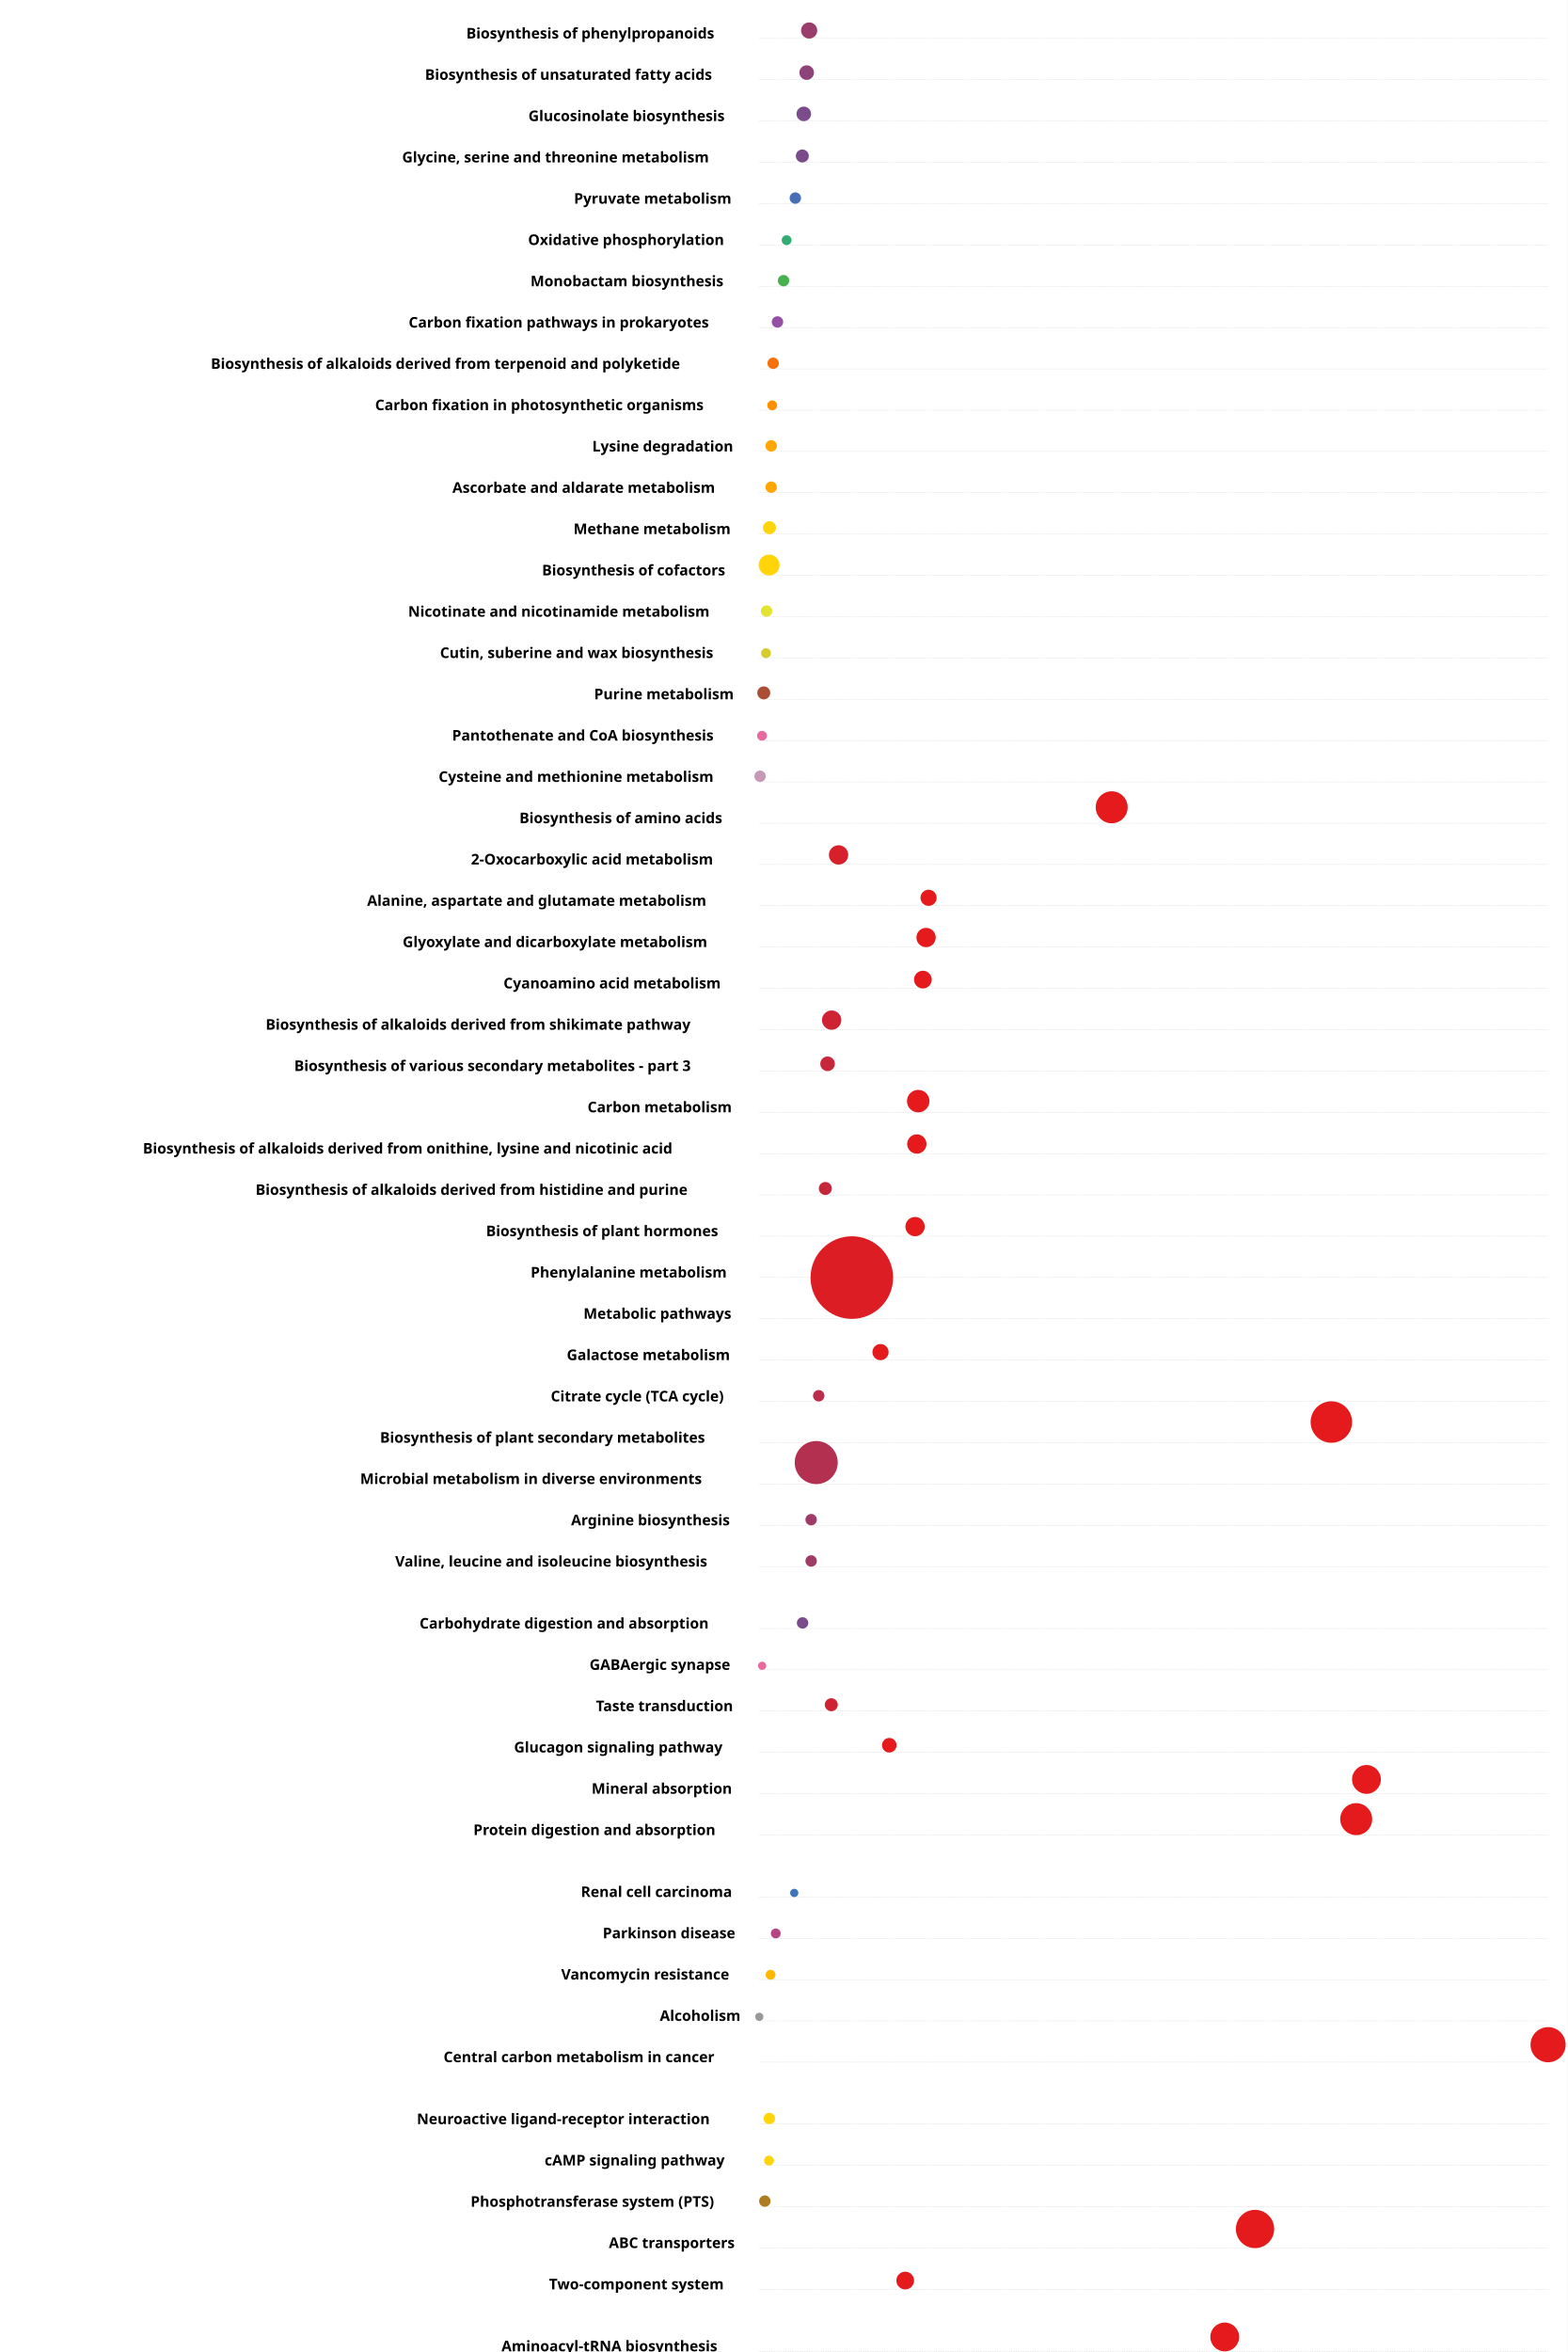
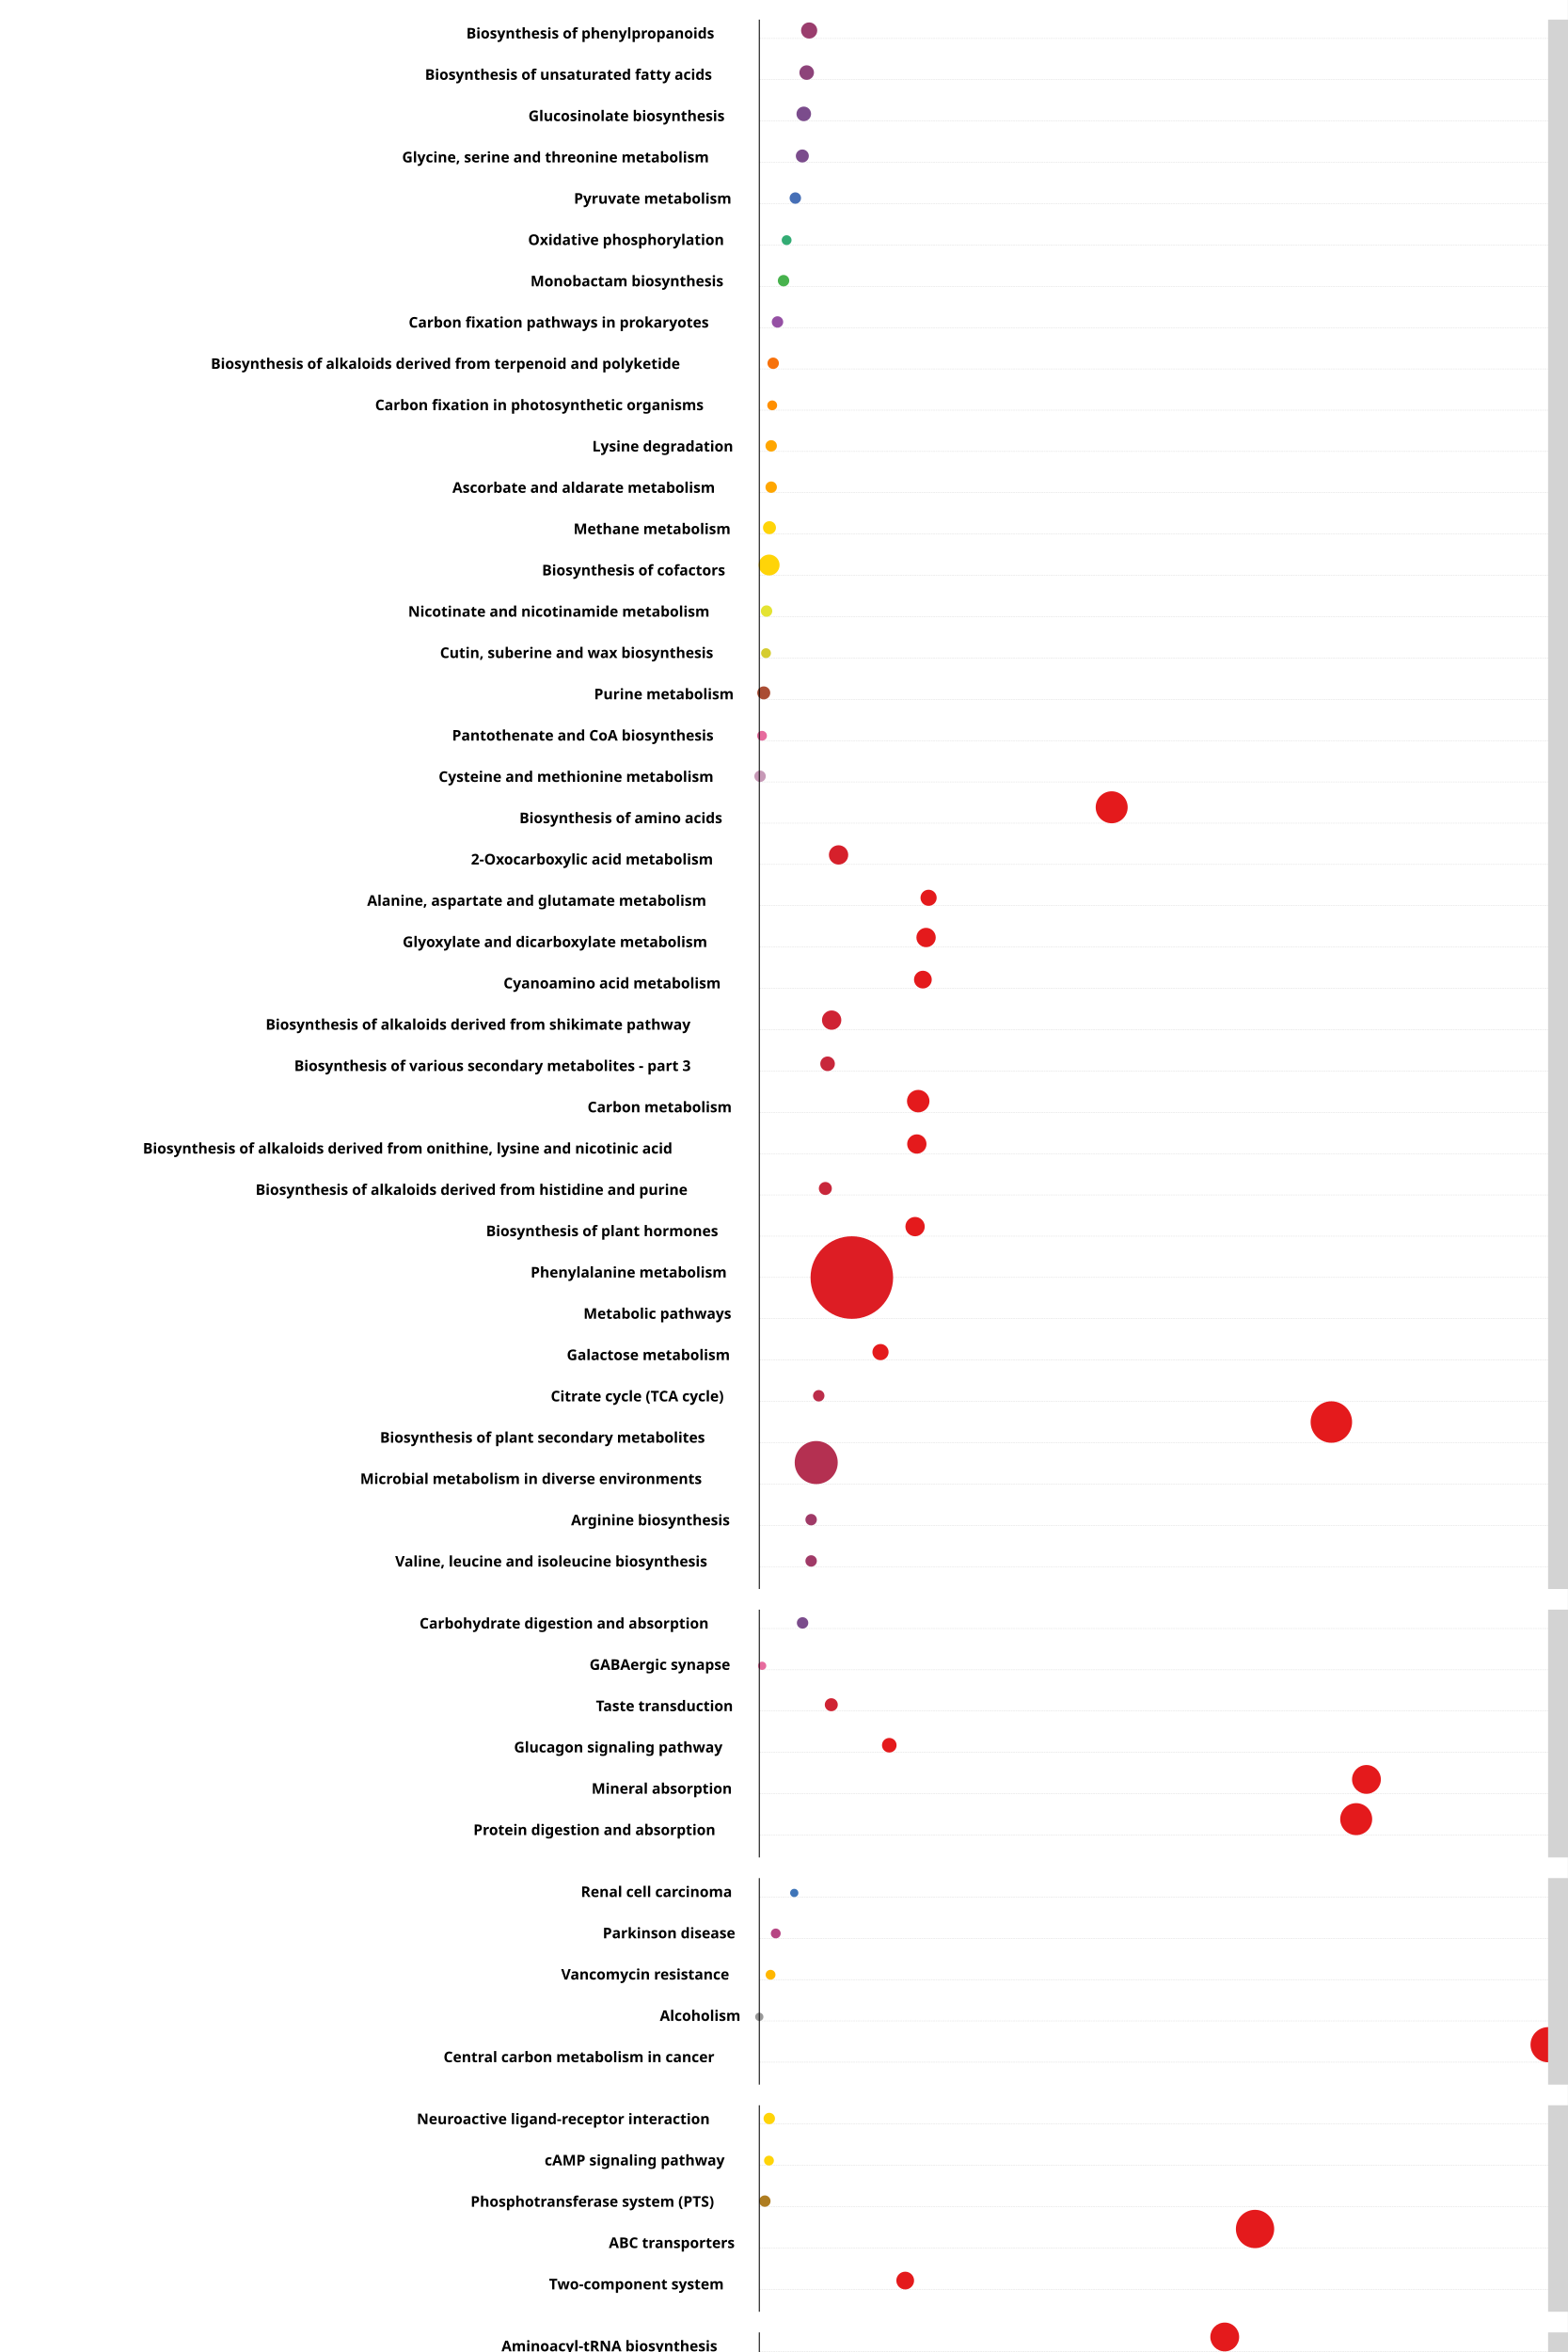
<svg xmlns="http://www.w3.org/2000/svg" preserveAspectRatio="xMaxYMax" width="8000" height="12000" viewBox="0 0 8000 12000">
  <rect x="0" y="0" width="8000" height="12000" style="fill: #FFFFFF" />
  <text x="2379.594" y="196.322" style="font-style: strong;font-weight:bold;font-size: 75px;font-family: Microsoft YaHei;color: black;fill: #000000;">Biosynthesis of phenylpropanoids</text>
  <line x1="3874.739" x2="7900" y1="196.322" y2="196.322" style="stroke: #D3D3D3; stroke-width: 2px; stroke-dash: dash;" stroke-dasharray="8 4" />
  <path d="M 4087.946,155.075 a 41.246 41.246 0 1 1 0 1 z" style="fill: #9A3D6D" />
  <text x="2168.657" y="407.036" style="font-style: strong;font-weight:bold;font-size: 75px;font-family: Microsoft YaHei;color: black;fill: #000000;">Biosynthesis of unsaturated fatty acids</text>
  <line x1="3874.739" x2="7900" y1="407.036" y2="407.036" style="stroke: #D3D3D3; stroke-width: 2px; stroke-dash: dash;" stroke-dasharray="8 4" />
  <path d="M 4079.365,369.825 a 37.211 37.211 0 1 1 0 1 z" style="fill: #8D437A" />
  <text x="2696.53" y="617.75" style="font-style: strong;font-weight:bold;font-size: 75px;font-family: Microsoft YaHei;color: black;fill: #000000;">Glucosinolate biosynthesis</text>
  <line x1="3874.739" x2="7900" y1="617.75" y2="617.75" style="stroke: #D3D3D3; stroke-width: 2px; stroke-dash: dash;" stroke-dasharray="8 4" />
  <path d="M 4064.514,580.539 a 37.211 37.211 0 1 1 0 1 z" style="fill: #7B4C8C" />
  <text x="2052.039" y="828.464" style="font-style: strong;font-weight:bold;font-size: 75px;font-family: Microsoft YaHei;color: black;fill: #000000;">Glycine, serine and threonine metabolism</text>
  <line x1="3874.739" x2="7900" y1="828.464" y2="828.464" style="stroke: #D3D3D3; stroke-width: 2px; stroke-dash: dash;" stroke-dasharray="8 4" />
  <path d="M 4061.166,795.288 a 33.176 33.176 0 1 1 0 1 z" style="fill: #7B4C8C" />
  <text x="2928.87" y="1039.179" style="font-style: strong;font-weight:bold;font-size: 75px;font-family: Microsoft YaHei;color: black;fill: #000000;">Pyruvate metabolism</text>
  <line x1="3874.739" x2="7900" y1="1039.179" y2="1039.179" style="stroke: #D3D3D3; stroke-width: 2px; stroke-dash: dash;" stroke-dasharray="8 4" />
  <path d="M 4029.441,1010.038 a 29.141 29.141 0 1 1 0 1 z" style="fill: #466FB6" />
  <text x="2694.698" y="1249.893" style="font-style: strong;font-weight:bold;font-size: 75px;font-family: Microsoft YaHei;color: black;fill: #000000;">Oxidative phosphorylation</text>
  <line x1="3874.739" x2="7900" y1="1249.893" y2="1249.893" style="stroke: #D3D3D3; stroke-width: 2px; stroke-dash: dash;" stroke-dasharray="8 4" />
  <path d="M 3989.105,1224.787 a 25.106 25.106 0 1 1 0 1 z" style="fill: #33AC74" />
  <text x="2707.068" y="1460.607" style="font-style: strong;font-weight:bold;font-size: 75px;font-family: Microsoft YaHei;color: black;fill: #000000;">Monobactam biosynthesis</text>
  <line x1="3874.739" x2="7900" y1="1460.607" y2="1460.607" style="stroke: #D3D3D3; stroke-width: 2px; stroke-dash: dash;" stroke-dasharray="8 4" />
  <path d="M 3969.345,1431.466 a 29.141 29.141 0 1 1 0 1 z" style="fill: #47B24D" />
  <text x="2085.405" y="1671.322" style="font-style: strong;font-weight:bold;font-size: 75px;font-family: Microsoft YaHei;color: black;fill: #000000;">Carbon fixation pathways in prokaryotes</text>
  <line x1="3874.739" x2="7900" y1="1671.322" y2="1671.322" style="stroke: #D3D3D3; stroke-width: 2px; stroke-dash: dash;" stroke-dasharray="8 4" />
  <path d="M 3938.46,1642.18 a 29.141 29.141 0 1 1 0 1 z" style="fill: #9550A4" />
  <text x="1075.721" y="1882.036" style="font-style: strong;font-weight:bold;font-size: 75px;font-family: Microsoft YaHei;color: black;fill: #000000;">Biosynthesis of alkaloids derived from terpenoid and polyketide</text>
  <line x1="3874.739" x2="7900" y1="1882.036" y2="1882.036" style="stroke: #D3D3D3; stroke-width: 2px; stroke-dash: dash;" stroke-dasharray="8 4" />
  <path d="M 3916.484,1852.894 a 29.141 29.141 0 1 1 0 1 z" style="fill: #F7710A" />
  <text x="1914.222" y="2092.75" style="font-style: strong;font-weight:bold;font-size: 75px;font-family: Microsoft YaHei;color: black;fill: #000000;">Carbon fixation in photosynthetic organisms</text>
  <line x1="3874.739" x2="7900" y1="2092.75" y2="2092.75" style="stroke: #D3D3D3; stroke-width: 2px; stroke-dash: dash;" stroke-dasharray="8 4" />
  <path d="M 3915.505,2067.644 a 25.106 25.106 0 1 1 0 1 z" style="fill: #FF8F00" />
  <text x="3022.295" y="2303.464" style="font-style: strong;font-weight:bold;font-size: 75px;font-family: Microsoft YaHei;color: black;fill: #000000;">Lysine degradation</text>
  <line x1="3874.739" x2="7900" y1="2303.464" y2="2303.464" style="stroke: #D3D3D3; stroke-width: 2px; stroke-dash: dash;" stroke-dasharray="8 4" />
  <path d="M 3906.263,2274.323 a 29.141 29.141 0 1 1 0 1 z" style="fill: #FFA600" />
  <text x="2308.55" y="2514.178" style="font-style: strong;font-weight:bold;font-size: 75px;font-family: Microsoft YaHei;color: black;fill: #000000;">Ascorbate and aldarate metabolism</text>
  <line x1="3874.739" x2="7900" y1="2514.178" y2="2514.178" style="stroke: #D3D3D3; stroke-width: 2px; stroke-dash: dash;" stroke-dasharray="8 4" />
  <path d="M 3906.263,2485.037 a 29.141 29.141 0 1 1 0 1 z" style="fill: #FFA600" />
  <text x="2926.795" y="2724.893" style="font-style: strong;font-weight:bold;font-size: 75px;font-family: Microsoft YaHei;color: black;fill: #000000;">Methane metabolism</text>
  <line x1="3874.739" x2="7900" y1="2724.893" y2="2724.893" style="stroke: #D3D3D3; stroke-width: 2px; stroke-dash: dash;" stroke-dasharray="8 4" />
  <path d="M 3893.486,2691.717 a 33.176 33.176 0 1 1 0 1 z" style="fill: #FFD408" />
  <text x="2765.825" y="2935.607" style="font-style: strong;font-weight:bold;font-size: 75px;font-family: Microsoft YaHei;color: black;fill: #000000;">Biosynthesis of cofactors</text>
  <line x1="3874.739" x2="7900" y1="2935.607" y2="2935.607" style="stroke: #D3D3D3; stroke-width: 2px; stroke-dash: dash;" stroke-dasharray="8 4" />
  <path d="M 3871.558,2882.256 a 53.351 53.351 0 1 1 0 1 z" style="fill: #FFD408" />
  <text x="2082.719" y="3146.322" style="font-style: strong;font-weight:bold;font-size: 75px;font-family: Microsoft YaHei;color: black;fill: #000000;">Nicotinate and nicotinamide metabolism</text>
  <line x1="3874.739" x2="7900" y1="3146.322" y2="3146.322" style="stroke: #D3D3D3; stroke-width: 2px; stroke-dash: dash;" stroke-dasharray="8 4" />
  <path d="M 3882.64,3117.18 a 29.141 29.141 0 1 1 0 1 z" style="fill: #E4E332" />
  <text x="2245.48" y="3357.036" style="font-style: strong;font-weight:bold;font-size: 75px;font-family: Microsoft YaHei;color: black;fill: #000000;">Cutin, suberine and wax biosynthesis</text>
  <line x1="3874.739" x2="7900" y1="3357.036" y2="3357.036" style="stroke: #D3D3D3; stroke-width: 2px; stroke-dash: dash;" stroke-dasharray="8 4" />
  <path d="M 3883.92,3331.929 a 25.106 25.106 0 1 1 0 1 z" style="fill: #D5CC2E" />
  <text x="3031.735" y="3567.75" style="font-style: strong;font-weight:bold;font-size: 75px;font-family: Microsoft YaHei;color: black;fill: #000000;">Purine metabolism</text>
  <line x1="3874.739" x2="7900" y1="3567.75" y2="3567.75" style="stroke: #D3D3D3; stroke-width: 2px; stroke-dash: dash;" stroke-dasharray="8 4" />
  <path d="M 3864.35,3534.574 a 33.176 33.176 0 1 1 0 1 z" style="fill: #AA4D34" />
  <text x="2307.044" y="3778.465" style="font-style: strong;font-weight:bold;font-size: 75px;font-family: Microsoft YaHei;color: black;fill: #000000;">Pantothenate and CoA biosynthesis</text>
  <line x1="3874.739" x2="7900" y1="3778.465" y2="3778.465" style="stroke: #D3D3D3; stroke-width: 2px; stroke-dash: dash;" stroke-dasharray="8 4" />
  <path d="M 3863.477,3753.358 a 25.106 25.106 0 1 1 0 1 z" style="fill: #E76B9E" />
  <text x="2238.318" y="3989.179" style="font-style: strong;font-weight:bold;font-size: 75px;font-family: Microsoft YaHei;color: black;fill: #000000;">Cysteine and methionine metabolism</text>
  <line x1="3874.739" x2="7900" y1="3989.179" y2="3989.179" style="stroke: #D3D3D3; stroke-width: 2px; stroke-dash: dash;" stroke-dasharray="8 4" />
  <path d="M 3849.569,3960.038 a 29.141 29.141 0 1 1 0 1 z" style="fill: #C799B7" />
  <text x="2650.427" y="4199.894" style="font-style: strong;font-weight:bold;font-size: 75px;font-family: Microsoft YaHei;color: black;fill: #000000;">Biosynthesis of amino acids</text>
  <line x1="3874.739" x2="7900" y1="4199.894" y2="4199.894" style="stroke: #D3D3D3; stroke-width: 2px; stroke-dash: dash;" stroke-dasharray="8 4" />
  <path d="M 5591.426,4118.298 a 81.596 81.596 0 1 1 0 1 z" style="fill: #E41A1C" />
  <text x="2403.479" y="4410.608" style="font-style: strong;font-weight:bold;font-size: 75px;font-family: Microsoft YaHei;color: black;fill: #000000;">2-Oxocarboxylic acid metabolism</text>
  <line x1="3874.739" x2="7900" y1="4410.608" y2="4410.608" style="stroke: #D3D3D3; stroke-width: 2px; stroke-dash: dash;" stroke-dasharray="8 4" />
  <path d="M 4229.927,4361.292 a 49.316 49.316 0 1 1 0 1 z" style="fill: #D6202B" />
  <text x="1873.532" y="4621.322" style="font-style: strong;font-weight:bold;font-size: 75px;font-family: Microsoft YaHei;color: black;fill: #000000;">Alanine, aspartate and glutamate metabolism</text>
  <line x1="3874.739" x2="7900" y1="4621.322" y2="4621.322" style="stroke: #D3D3D3; stroke-width: 2px; stroke-dash: dash;" stroke-dasharray="8 4" />
  <path d="M 4697.402,4580.076 a 41.246 41.246 0 1 1 0 1 z" style="fill: #E41A1C" />
  <text x="2054.887" y="4832.037" style="font-style: strong;font-weight:bold;font-size: 75px;font-family: Microsoft YaHei;color: black;fill: #000000;">Glyoxylate and dicarboxylate metabolism</text>
  <line x1="3874.739" x2="7900" y1="4832.037" y2="4832.037" style="stroke: #D3D3D3; stroke-width: 2px; stroke-dash: dash;" stroke-dasharray="8 4" />
  <path d="M 4676.489,4782.721 a 49.316 49.316 0 1 1 0 1 z" style="fill: #E41A1C" />
  <text x="2569.332" y="5042.751" style="font-style: strong;font-weight:bold;font-size: 75px;font-family: Microsoft YaHei;color: black;fill: #000000;">Cyanoamino acid metabolism</text>
  <line x1="3874.739" x2="7900" y1="5042.751" y2="5042.751" style="stroke: #D3D3D3; stroke-width: 2px; stroke-dash: dash;" stroke-dasharray="8 4" />
  <path d="M 4664.312,4997.47 a 45.281 45.281 0 1 1 0 1 z" style="fill: #E41A1C" />
  <text x="1355.628" y="5253.465" style="font-style: strong;font-weight:bold;font-size: 75px;font-family: Microsoft YaHei;color: black;fill: #000000;">Biosynthesis of alkaloids derived from shikimate pathway</text>
  <line x1="3874.739" x2="7900" y1="5253.465" y2="5253.465" style="stroke: #D3D3D3; stroke-width: 2px; stroke-dash: dash;" stroke-dasharray="8 4" />
  <path d="M 4194.657,5204.149 a 49.316 49.316 0 1 1 0 1 z" style="fill: #CF2333" />
  <text x="1501.421" y="5464.18" style="font-style: strong;font-weight:bold;font-size: 75px;font-family: Microsoft YaHei;color: black;fill: #000000;">Biosynthesis of various secondary metabolites - part 3</text>
  <line x1="3874.739" x2="7900" y1="5464.18" y2="5464.18" style="stroke: #D3D3D3; stroke-width: 2px; stroke-dash: dash;" stroke-dasharray="8 4" />
  <path d="M 4185.952,5426.968 a 37.211 37.211 0 1 1 0 1 z" style="fill: #C8273B" />
  <text x="2998.206" y="5674.894" style="font-style: strong;font-weight:bold;font-size: 75px;font-family: Microsoft YaHei;color: black;fill: #000000;">Carbon metabolism</text>
  <line x1="3874.739" x2="7900" y1="5674.894" y2="5674.894" style="stroke: #D3D3D3; stroke-width: 2px; stroke-dash: dash;" stroke-dasharray="8 4" />
  <path d="M 4628.328,5617.508 a 57.386 57.386 0 1 1 0 1 z" style="fill: #E41A1C" />
  <text x="729.123" y="5885.608" style="font-style: strong;font-weight:bold;font-size: 75px;font-family: Microsoft YaHei;color: black;fill: #000000;">Biosynthesis of alkaloids derived from onithine, lysine and nicotinic acid</text>
  <line x1="3874.739" x2="7900" y1="5885.608" y2="5885.608" style="stroke: #D3D3D3; stroke-width: 2px; stroke-dash: dash;" stroke-dasharray="8 4" />
  <path d="M 4629.329,5836.292 a 49.316 49.316 0 1 1 0 1 z" style="fill: #E41A1C" />
  <text x="1304.236" y="6096.323" style="font-style: strong;font-weight:bold;font-size: 75px;font-family: Microsoft YaHei;color: black;fill: #000000;">Biosynthesis of alkaloids derived from histidine and purine</text>
  <line x1="3874.739" x2="7900" y1="6096.323" y2="6096.323" style="stroke: #D3D3D3; stroke-width: 2px; stroke-dash: dash;" stroke-dasharray="8 4" />
  <path d="M 4178.593,6063.146 a 33.176 33.176 0 1 1 0 1 z" style="fill: #C8273B" />
  <text x="2480.302" y="6307.037" style="font-style: strong;font-weight:bold;font-size: 75px;font-family: Microsoft YaHei;color: black;fill: #000000;">Biosynthesis of plant hormones</text>
  <line x1="3874.739" x2="7900" y1="6307.037" y2="6307.037" style="stroke: #D3D3D3; stroke-width: 2px; stroke-dash: dash;" stroke-dasharray="8 4" />
  <path d="M 4620.378,6257.721 a 49.316 49.316 0 1 1 0 1 z" style="fill: #E41A1C" />
  <text x="2707.923" y="6517.751" style="font-style: strong;font-weight:bold;font-size: 75px;font-family: Microsoft YaHei;color: black;fill: #000000;">Phenylalanine metabolism</text>
  <line x1="3874.739" x2="7900" y1="6517.751" y2="6517.751" style="stroke: #D3D3D3; stroke-width: 2px; stroke-dash: dash;" stroke-dasharray="8 4" />
  <path d="M 4159.177,6480.54 a 37.211 37.211 0 1 1 0 1 z" style="fill: #C12A42" />
  <text x="2977.454" y="6728.466" style="font-style: strong;font-weight:bold;font-size: 75px;font-family: Microsoft YaHei;color: black;fill: #000000;">Metabolic pathways</text>
  <line x1="3874.739" x2="7900" y1="6728.466" y2="6728.466" style="stroke: #D3D3D3; stroke-width: 2px; stroke-dash: dash;" stroke-dasharray="8 4" />
  <path d="M 4136.188,6517.752 a 210.714 210.714 0 1 1 0 1 z" style="fill: #DD1D24" />
  <text x="2892.33" y="6939.18" style="font-style: strong;font-weight:bold;font-size: 75px;font-family: Microsoft YaHei;color: black;fill: #000000;">Galactose metabolism</text>
  <line x1="3874.739" x2="7900" y1="6939.18" y2="6939.18" style="stroke: #D3D3D3; stroke-width: 2px; stroke-dash: dash;" stroke-dasharray="8 4" />
  <path d="M 4452.045,6897.934 a 41.246 41.246 0 1 1 0 1 z" style="fill: #E41A1C" />
  <text x="2810.625" y="7149.895" style="font-style: strong;font-weight:bold;font-size: 75px;font-family: Microsoft YaHei;color: black;fill: #000000;">Citrate cycle (TCA cycle)</text>
  <line x1="3874.739" x2="7900" y1="7149.895" y2="7149.895" style="stroke: #D3D3D3; stroke-width: 2px; stroke-dash: dash;" stroke-dasharray="8 4" />
  <path d="M 4148.932,7120.753 a 29.141 29.141 0 1 1 0 1 z" style="fill: #BB2D4A" />
  <text x="1939.083" y="7360.609" style="font-style: strong;font-weight:bold;font-size: 75px;font-family: Microsoft YaHei;color: black;fill: #000000;">Biosynthesis of plant secondary metabolites</text>
  <line x1="3874.739" x2="7900" y1="7360.609" y2="7360.609" style="stroke: #D3D3D3; stroke-width: 2px; stroke-dash: dash;" stroke-dasharray="8 4" />
  <path d="M 6688.219,7254.803 a 105.805 105.805 0 1 1 0 1 z" style="fill: #E41A1C" />
  <text x="1837.887" y="7571.323" style="font-style: strong;font-weight:bold;font-size: 75px;font-family: Microsoft YaHei;color: black;fill: #000000;">Microbial metabolism in diverse environments</text>
  <line x1="3874.739" x2="7900" y1="7571.323" y2="7571.323" style="stroke: #D3D3D3; stroke-width: 2px; stroke-dash: dash;" stroke-dasharray="8 4" />
  <path d="M 4055.372,7461.483 a 109.84 109.84 0 1 1 0 1 z" style="fill: #B43051" />
  <text x="2914.221" y="7782.038" style="font-style: strong;font-weight:bold;font-size: 75px;font-family: Microsoft YaHei;color: black;fill: #000000;">Arginine biosynthesis</text>
  <line x1="3874.739" x2="7900" y1="7782.038" y2="7782.038" style="stroke: #D3D3D3; stroke-width: 2px; stroke-dash: dash;" stroke-dasharray="8 4" />
  <path d="M 4110.121,7752.896 a 29.141 29.141 0 1 1 0 1 z" style="fill: #A03A67" />
  <text x="2016.679" y="7992.752" style="font-style: strong;font-weight:bold;font-size: 75px;font-family: Microsoft YaHei;color: black;fill: #000000;">Valine, leucine and isoleucine biosynthesis</text>
  <line x1="3874.739" x2="7900" y1="7992.752" y2="7992.752" style="stroke: #D3D3D3; stroke-width: 2px; stroke-dash: dash;" stroke-dasharray="8 4" />
  <path d="M 4110.121,7963.611 a 29.141 29.141 0 1 1 0 1 z" style="fill: #A03A67" />
+   <line x1="3874.739" x2="3874.739" y1="100" y2="8107.145" style="stroke: #000000; stroke-width: 5px; stroke-dash: solid;" />
+   <rect x="7900" y="100" width="201.263" height="8007.145" style="fill: #D3D3D3" />
  <text x="2140.906" y="8308.823" style="font-style: strong;font-weight:bold;font-size: 75px;font-family: Microsoft YaHei;color: black;fill: #000000;">Carbohydrate digestion and absorption</text>
  <line x1="3874.739" x2="7900" y1="8308.823" y2="8308.823" style="stroke: #D3D3D3; stroke-width: 2px; stroke-dash: dash;" stroke-dasharray="8 4" />
  <path d="M 4066.419,8279.682 a 29.141 29.141 0 1 1 0 1 z" style="fill: #7B4C8C" />
  <text x="3008.541" y="8519.537" style="font-style: strong;font-weight:bold;font-size: 75px;font-family: Microsoft YaHei;color: black;fill: #000000;">GABAergic synapse</text>
  <line x1="3874.739" x2="7900" y1="8519.537" y2="8519.537" style="stroke: #D3D3D3; stroke-width: 2px; stroke-dash: dash;" stroke-dasharray="8 4" />
  <path d="M 3868.166,8498.466 a 21.071 21.071 0 1 1 0 1 z" style="fill: #E76B9E" />
  <text x="3040.931" y="8730.251" style="font-style: strong;font-weight:bold;font-size: 75px;font-family: Microsoft YaHei;color: black;fill: #000000;">Taste transduction</text>
  <line x1="3874.739" x2="7900" y1="8730.251" y2="8730.251" style="stroke: #D3D3D3; stroke-width: 2px; stroke-dash: dash;" stroke-dasharray="8 4" />
  <path d="M 4208.941,8697.074 a 33.176 33.176 0 1 1 0 1 z" style="fill: #CF2333" />
  <text x="2623.165" y="8940.965" style="font-style: strong;font-weight:bold;font-size: 75px;font-family: Microsoft YaHei;color: black;fill: #000000;">Glucagon signaling pathway</text>
  <line x1="3874.739" x2="7900" y1="8940.965" y2="8940.965" style="stroke: #D3D3D3; stroke-width: 2px; stroke-dash: dash;" stroke-dasharray="8 4" />
  <path d="M 4500.859,8903.754 a 37.211 37.211 0 1 1 0 1 z" style="fill: #E41A1C" />
  <text x="3018.876" y="9151.679" style="font-style: strong;font-weight:bold;font-size: 75px;font-family: Microsoft YaHei;color: black;fill: #000000;">Mineral absorption</text>
  <line x1="3874.739" x2="7900" y1="9151.679" y2="9151.679" style="stroke: #D3D3D3; stroke-width: 2px; stroke-dash: dash;" stroke-dasharray="8 4" />
  <path d="M 6899.615,9078.153 a 73.526 73.526 0 1 1 0 1 z" style="fill: #E41A1C" />
  <text x="2415.687" y="9362.393" style="font-style: strong;font-weight:bold;font-size: 75px;font-family: Microsoft YaHei;color: black;fill: #000000;">Protein digestion and absorption</text>
  <line x1="3874.739" x2="7900" y1="9362.393" y2="9362.393" style="stroke: #D3D3D3; stroke-width: 2px; stroke-dash: dash;" stroke-dasharray="8 4" />
  <path d="M 6839.172,9280.797 a 81.596 81.596 0 1 1 0 1 z" style="fill: #E41A1C" />
+   <line x1="3874.739" x2="3874.739" y1="8212.502" y2="9476.785" style="stroke: #000000; stroke-width: 5px; stroke-dash: solid;" />
+   <rect x="7900" y="8212.502" width="201.263" height="1264.283" style="fill: #D3D3D3" />
  <text x="2964.392" y="9678.464" style="font-style: strong;font-weight:bold;font-size: 75px;font-family: Microsoft YaHei;color: black;fill: #000000;">Renal cell carcinoma</text>
  <line x1="3874.739" x2="7900" y1="9678.464" y2="9678.464" style="stroke: #D3D3D3; stroke-width: 2px; stroke-dash: dash;" stroke-dasharray="8 4" />
  <path d="M 4032.033,9657.393 a 21.071 21.071 0 1 1 0 1 z" style="fill: #3F75B8" />
  <text x="3075.843" y="9889.178" style="font-style: strong;font-weight:bold;font-size: 75px;font-family: Microsoft YaHei;color: black;fill: #000000;">Parkinson disease</text>
  <line x1="3874.739" x2="7900" y1="9889.178" y2="9889.178" style="stroke: #D3D3D3; stroke-width: 2px; stroke-dash: dash;" stroke-dasharray="8 4" />
  <path d="M 3933.676,9864.071 a 25.106 25.106 0 1 1 0 1 z" style="fill: #B64583" />
  <text x="2863.725" y="10099.892" style="font-style: strong;font-weight:bold;font-size: 75px;font-family: Microsoft YaHei;color: black;fill: #000000;">Vancomycin resistance</text>
  <line x1="3874.739" x2="7900" y1="10099.892" y2="10099.892" style="stroke: #D3D3D3; stroke-width: 2px; stroke-dash: dash;" stroke-dasharray="8 4" />
  <path d="M 3907.067,10074.785 a 25.106 25.106 0 1 1 0 1 z" style="fill: #FFB700" />
  <text x="3367.062" y="10310.605" style="font-style: strong;font-weight:bold;font-size: 75px;font-family: Microsoft YaHei;color: black;fill: #000000;">Alcoholism</text>
  <line x1="3874.739" x2="7900" y1="10310.605" y2="10310.605" style="stroke: #D3D3D3; stroke-width: 2px; stroke-dash: dash;" stroke-dasharray="8 4" />
  <path d="M 3853.667,10289.534 a 21.071 21.071 0 1 1 0 1 z" style="fill: #999999" />
  <text x="2263.506" y="10521.319" style="font-style: strong;font-weight:bold;font-size: 75px;font-family: Microsoft YaHei;color: black;fill: #000000;">Central carbon metabolism in cancer</text>
  <line x1="3874.739" x2="7900" y1="10521.319" y2="10521.319" style="stroke: #D3D3D3; stroke-width: 2px; stroke-dash: dash;" stroke-dasharray="8 4" />
  <path d="M 7810.334,10431.653 a 89.666 89.666 0 1 1 0 1 z" style="fill: #E41A1C" />
+   <line x1="3874.739" x2="3874.739" y1="9582.143" y2="10635.712" style="stroke: #000000; stroke-width: 5px; stroke-dash: solid;" />
+   <rect x="7900" y="9582.143" width="201.263" height="1053.569" style="fill: #D3D3D3" />
  <text x="2126.99" y="10837.391" style="font-style: strong;font-weight:bold;font-size: 75px;font-family: Microsoft YaHei;color: black;fill: #000000;">Neuroactive ligand-receptor interaction</text>
  <line x1="3874.739" x2="7900" y1="10837.391" y2="10837.391" style="stroke: #D3D3D3; stroke-width: 2px; stroke-dash: dash;" stroke-dasharray="8 4" />
  <path d="M 3896.501,10808.249 a 29.141 29.141 0 1 1 0 1 z" style="fill: #FFD408" />
  <text x="2779.293" y="11048.104" style="font-style: strong;font-weight:bold;font-size: 75px;font-family: Microsoft YaHei;color: black;fill: #000000;">cAMP signaling pathway</text>
  <line x1="3874.739" x2="7900" y1="11048.104" y2="11048.104" style="stroke: #D3D3D3; stroke-width: 2px; stroke-dash: dash;" stroke-dasharray="8 4" />
  <path d="M 3899.009,11022.998 a 25.106 25.106 0 1 1 0 1 z" style="fill: #FFD408" />
  <text x="2401.486" y="11258.818" style="font-style: strong;font-weight:bold;font-size: 75px;font-family: Microsoft YaHei;color: black;fill: #000000;">Phosphotransferase system (PTS)</text>
  <line x1="3874.739" x2="7900" y1="11258.818" y2="11258.818" style="stroke: #D3D3D3; stroke-width: 2px; stroke-dash: dash;" stroke-dasharray="8 4" />
  <path d="M 3873.872,11229.677 a 29.141 29.141 0 1 1 0 1 z" style="fill: #AE7D21" />
  <text x="3106.808" y="11469.532" style="font-style: strong;font-weight:bold;font-size: 75px;font-family: Microsoft YaHei;color: black;fill: #000000;">ABC transporters</text>
  <line x1="3874.739" x2="7900" y1="11469.532" y2="11469.532" style="stroke: #D3D3D3; stroke-width: 2px; stroke-dash: dash;" stroke-dasharray="8 4" />
  <path d="M 6306.783,11371.797 a 97.736 97.736 0 1 1 0 1 z" style="fill: #E41A1C" />
  <text x="2801.713" y="11680.246" style="font-style: strong;font-weight:bold;font-size: 75px;font-family: Microsoft YaHei;color: black;fill: #000000;">Two-component system</text>
  <line x1="3874.739" x2="7900" y1="11680.246" y2="11680.246" style="stroke: #D3D3D3; stroke-width: 2px; stroke-dash: dash;" stroke-dasharray="8 4" />
  <path d="M 4574.049,11634.965 a 45.281 45.281 0 1 1 0 1 z" style="fill: #E41A1C" />
+   <line x1="3874.739" x2="3874.739" y1="10741.069" y2="11794.639" style="stroke: #000000; stroke-width: 5px; stroke-dash: solid;" />
+   <rect x="7900" y="10741.069" width="201.263" height="1053.569" style="fill: #D3D3D3" />
  <text x="2559.119" y="11996.317" style="font-style: strong;font-weight:bold;font-size: 75px;font-family: Microsoft YaHei;color: black;fill: #000000;">Aminoacyl-tRNA biosynthesis</text>
  <line x1="3874.739" x2="7900" y1="11996.317" y2="11996.317" style="stroke: #D3D3D3; stroke-width: 2px; stroke-dash: dash;" stroke-dasharray="8 4" />
  <path d="M 6176.387,11922.792 a 73.526 73.526 0 1 1 0 1 z" style="fill: #E41A1C" />
+   <line x1="3874.739" x2="3874.739" y1="11899.996" y2="12110.71" style="stroke: #000000; stroke-width: 5px; stroke-dash: solid;" />
+   <rect x="7900" y="11899.996" width="201.263" height="210.714" style="fill: #D3D3D3" />
  <text x="2953.162" y="12312.389" style="font-style: strong;font-weight:bold;font-size: 75px;font-family: Microsoft YaHei;color: black;fill: #000000;">Bacterial chemotaxis</text>
  <line x1="3874.739" x2="7900" y1="12312.389" y2="12312.389" style="stroke: #D3D3D3; stroke-width: 2px; stroke-dash: dash;" stroke-dasharray="8 4" />
  <path d="M 4207.419,12287.282 a 25.106 25.106 0 1 1 0 1 z" style="fill: #CF2333" />
+   <line x1="3874.739" x2="3874.739" y1="12216.067" y2="12426.781" style="stroke: #000000; stroke-width: 5px; stroke-dash: solid;" />
+   <rect x="7900" y="12216.067" width="201.263" height="210.714" style="fill: #D3D3D3" />
</svg>
